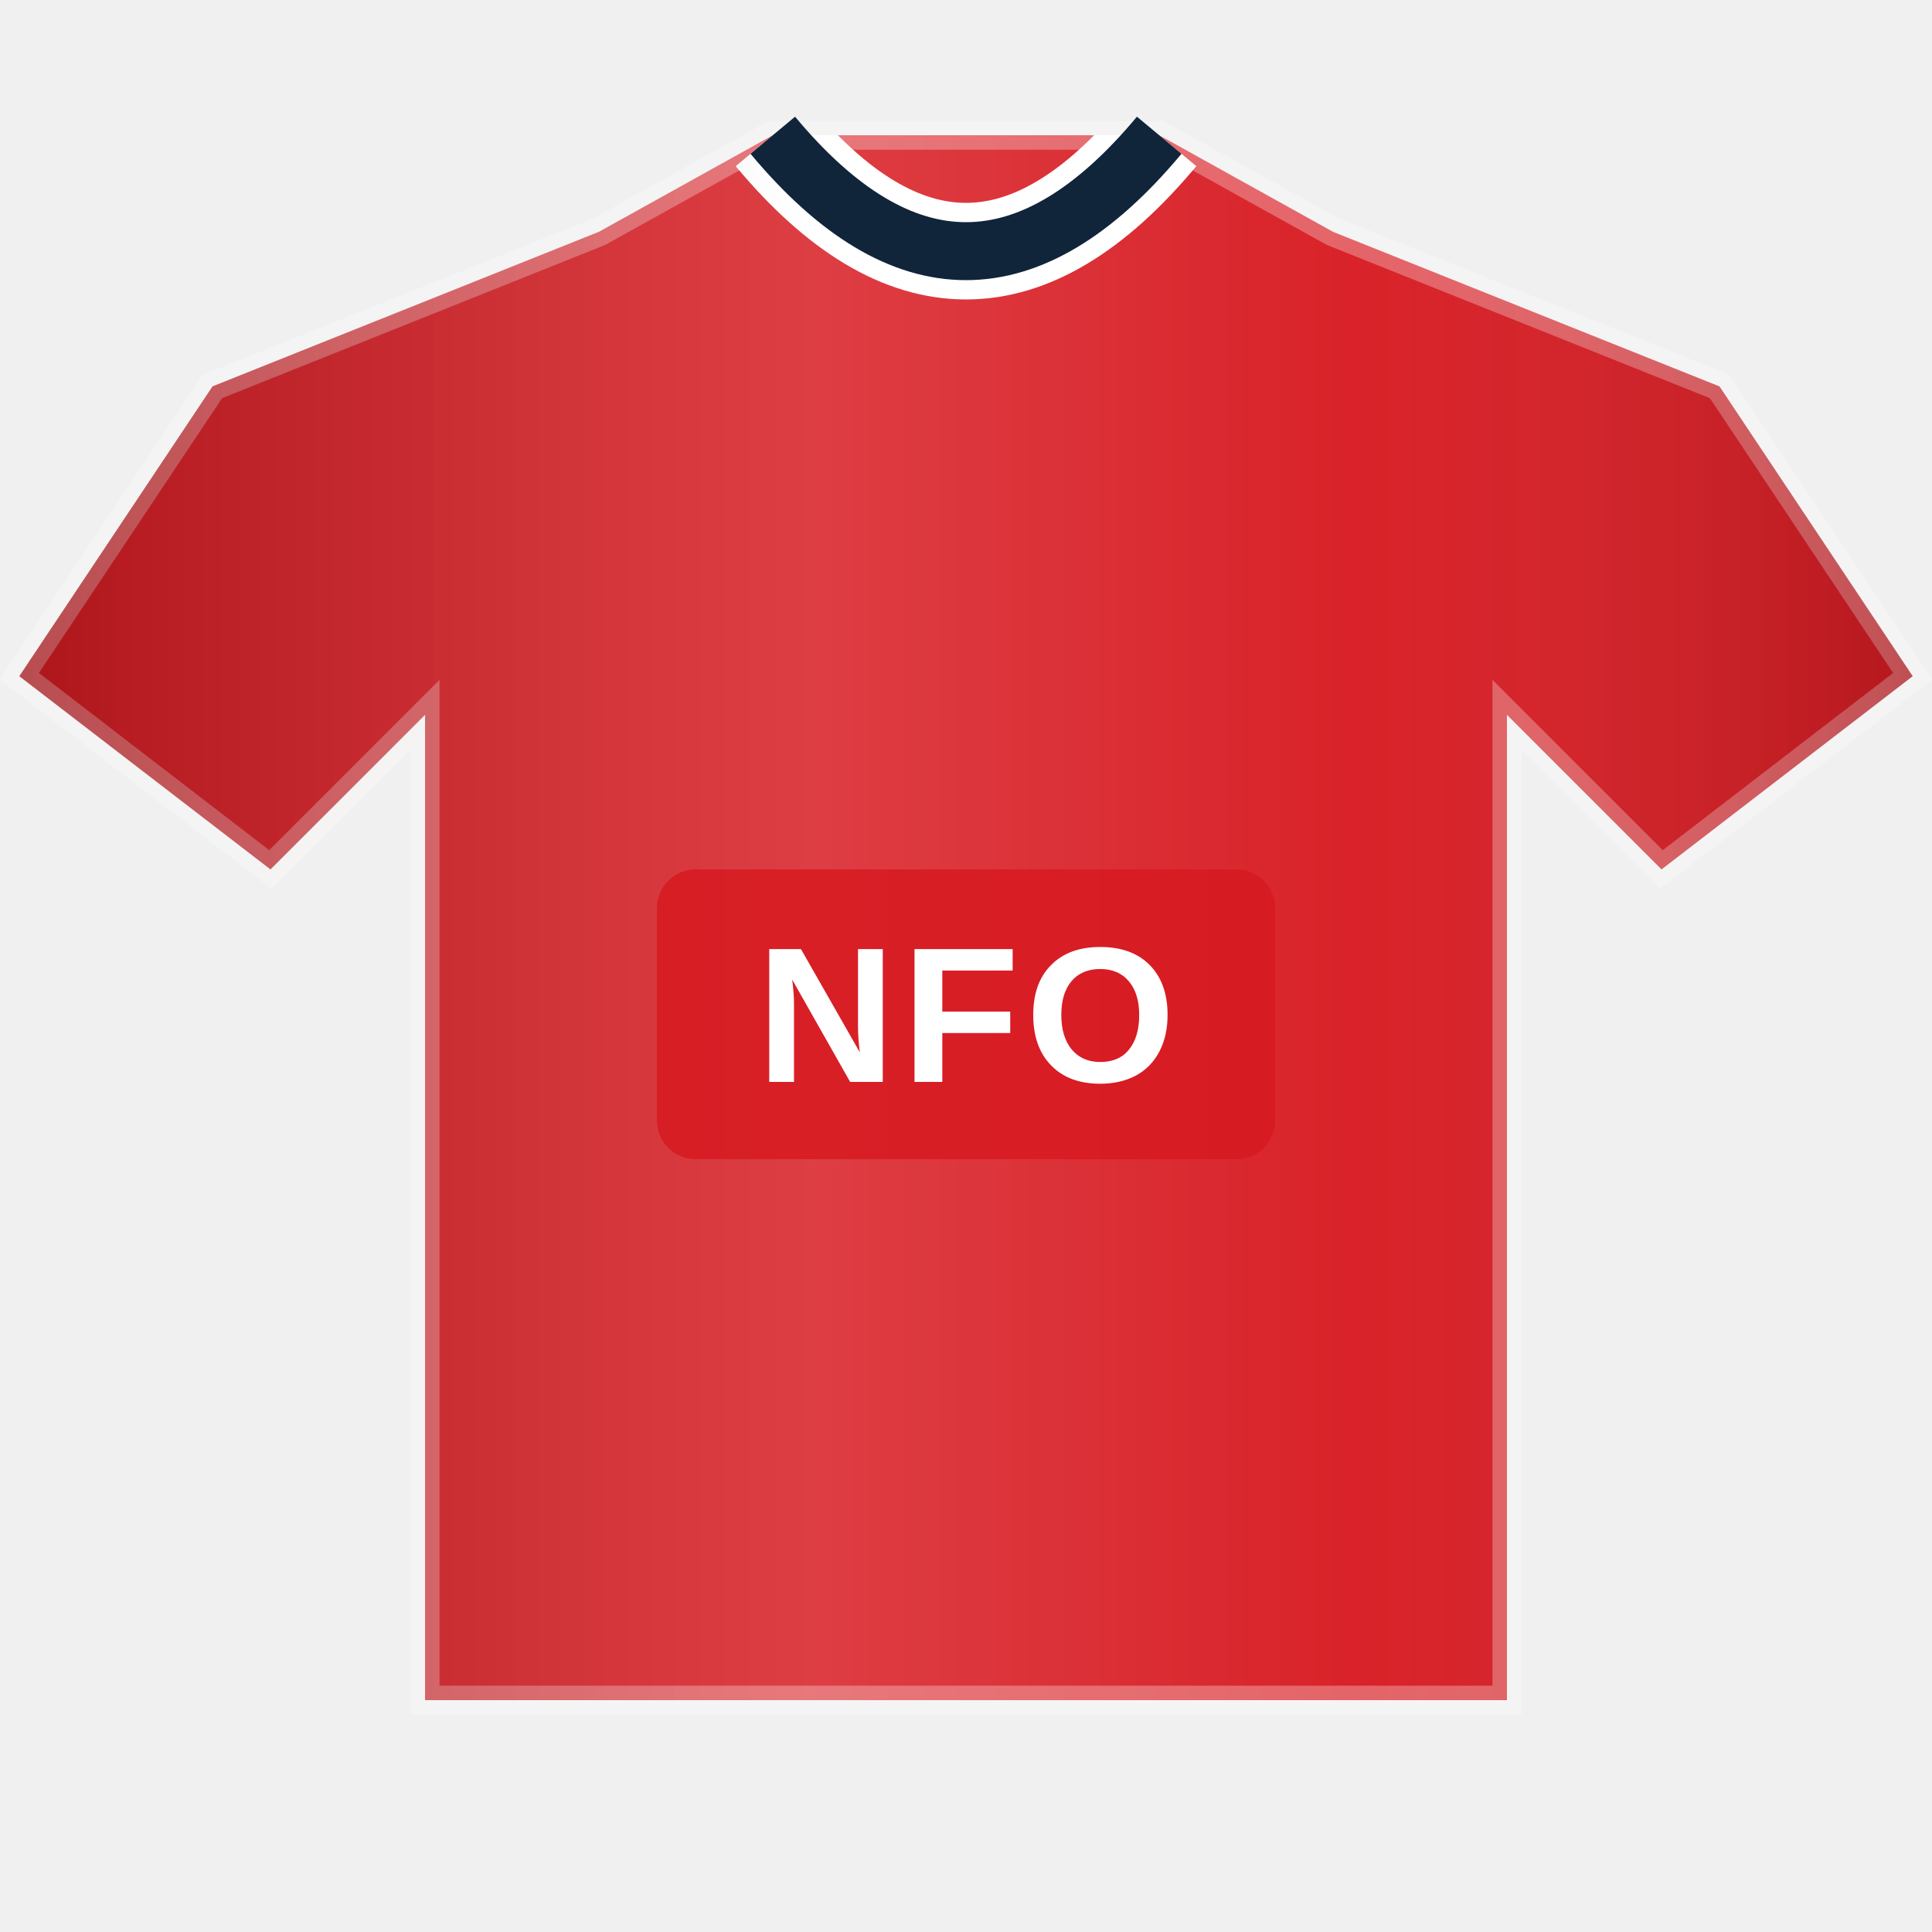
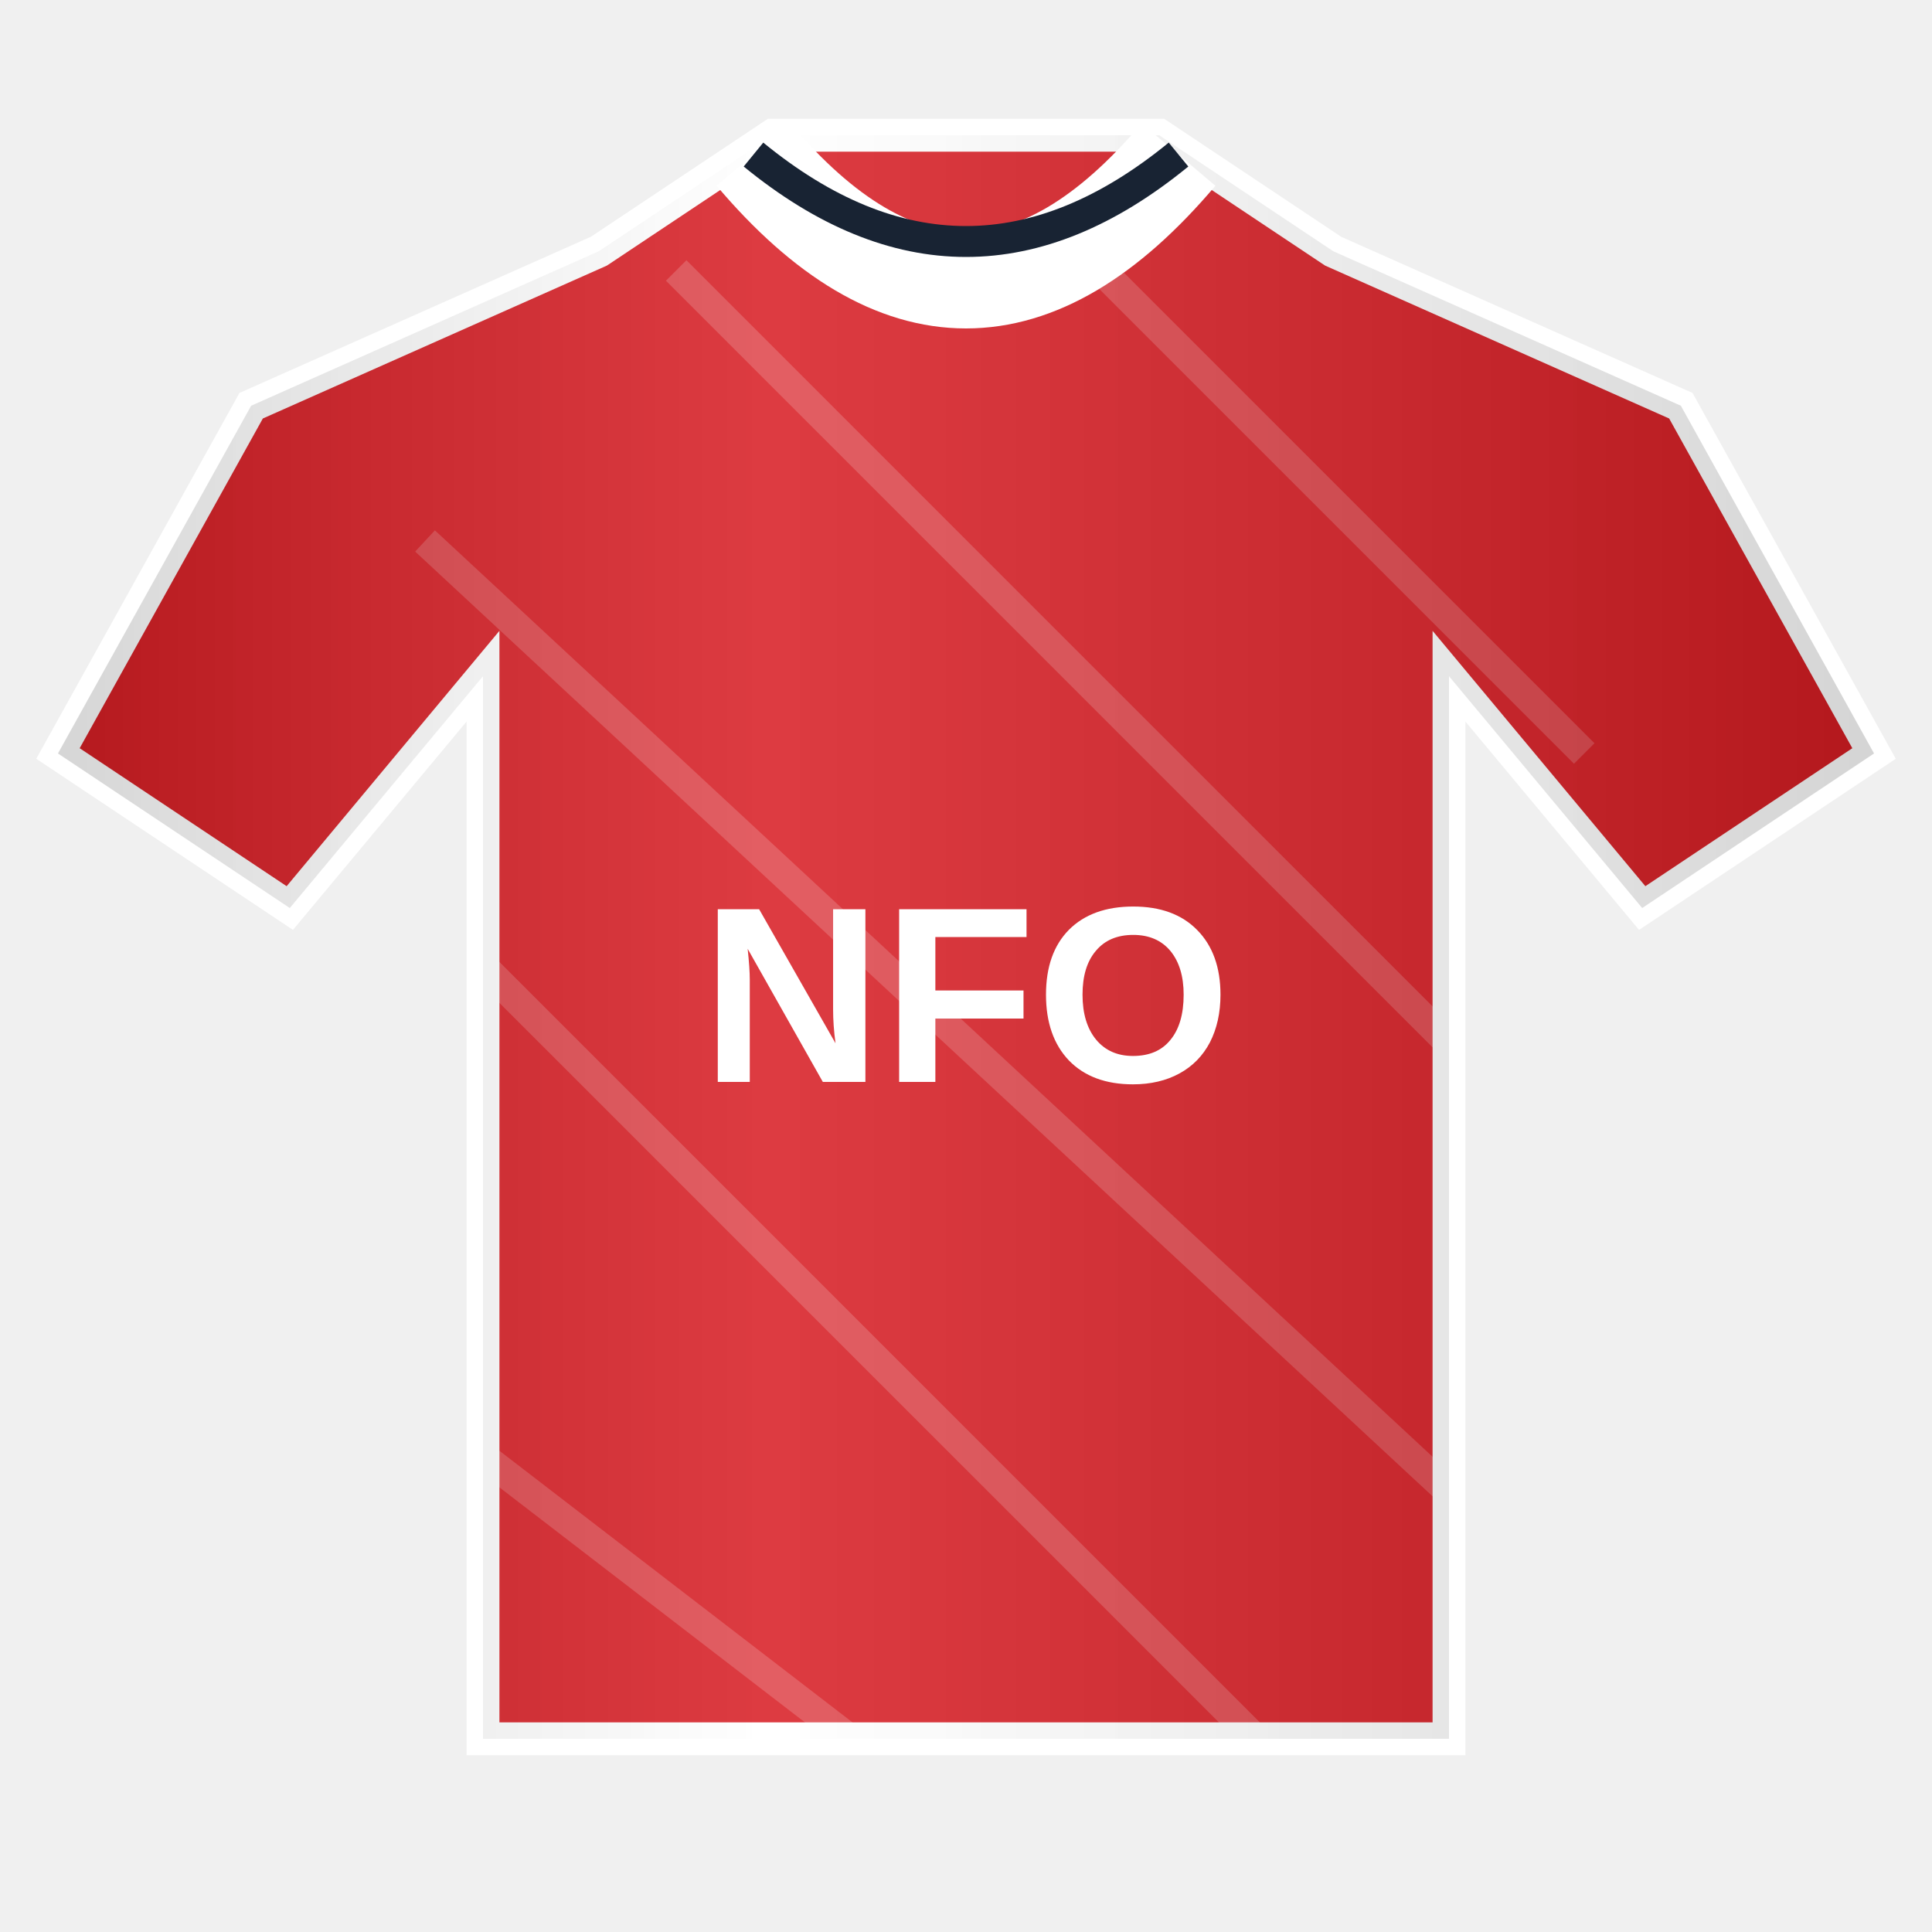
- <svg xmlns="http://www.w3.org/2000/svg" viewBox="0 0 100 100" role="img" aria-labelledby="title">
+ <svg xmlns="http://www.w3.org/2000/svg" viewBox="0 0 100 100">
  <defs>
-     <linearGradient id="shade" x2="1" y2="0">
-       <stop stop-color="#000" stop-opacity=".2" />
-       <stop offset=".42" stop-color="#fff" stop-opacity=".16" />
-       <stop offset=".7" stop-color="#fff" stop-opacity=".04" />
+     <linearGradient id="f">
+       <stop stop-color="#000" stop-opacity=".18" />
+       <stop offset=".4" stop-color="#fff" stop-opacity=".15" />
      <stop offset="1" stop-color="#000" stop-opacity=".18" />
    </linearGradient>
-     <clipPath id="body">
-       <path d="M31 12 40 7h20l9 5 20 8 10 15-13 10-8-8v51H22V37l-8 8L1 35l10-15z" />
+     <clipPath id="b">
+       <path d="M31 13 40 7h20l9 6 18 8 10 18-12 8-10-12v55H25V35L15 47 3 39l10-18z" />
    </clipPath>
  </defs>
-   <path d="M31 12 40 7h20l9 5 20 8 10 15-13 10-8-8v51H22V37l-8 8L1 35l10-15z" fill="#d71920" stroke="#ffffff" stroke-opacity=".3" stroke-width="1.5" />
-   <g clip-path="url(#body)">
-     <path d="M40 7q10 12 20 0" fill="none" stroke="#ffffff" stroke-width="5" />
-     <path d="M0 0h100v100H0z" fill="url(#shade)" />
+   <path d="M31 13 40 7h20l9 6 18 8 10 18-12 8-10-12v55H25V35L15 47 3 39l10-18z" fill="#d71920" stroke="#fff" stroke-width="1.7" />
+   <g clip-path="url(#b)">
+     <path d="M22 28 78 80M18 43 65 90M35 14 86 65M18 70 44 90M56 13 82 39" stroke="#fff" stroke-opacity=".18" stroke-width="1.5" />
+     <path d="M0 0h100v100H0z" fill="url(#f)" />
  </g>
-   <path d="M40 7q10 12 20 0" fill="none" stroke="#10243a" stroke-width="3" />
-   <rect x="34" y="45" width="32" height="15" rx="2" fill="#d71920" fill-opacity=".82" />
-   <text x="50" y="56" text-anchor="middle" font-family="Arial,sans-serif" font-size="10" font-weight="900" letter-spacing=".3" fill="#ffffff">NFO</text>
+   <path d="M39 8q11 13 22 0" fill="none" stroke="#fff" stroke-width="5" />
+   <path d="M39 8q11 9 22 0" fill="none" stroke="#182333" stroke-width="1.6" />
+   <text x="50" y="56" text-anchor="middle" font-family="Arial,sans-serif" font-size="13" font-weight="900" fill="#fff">NFO</text>
</svg>
